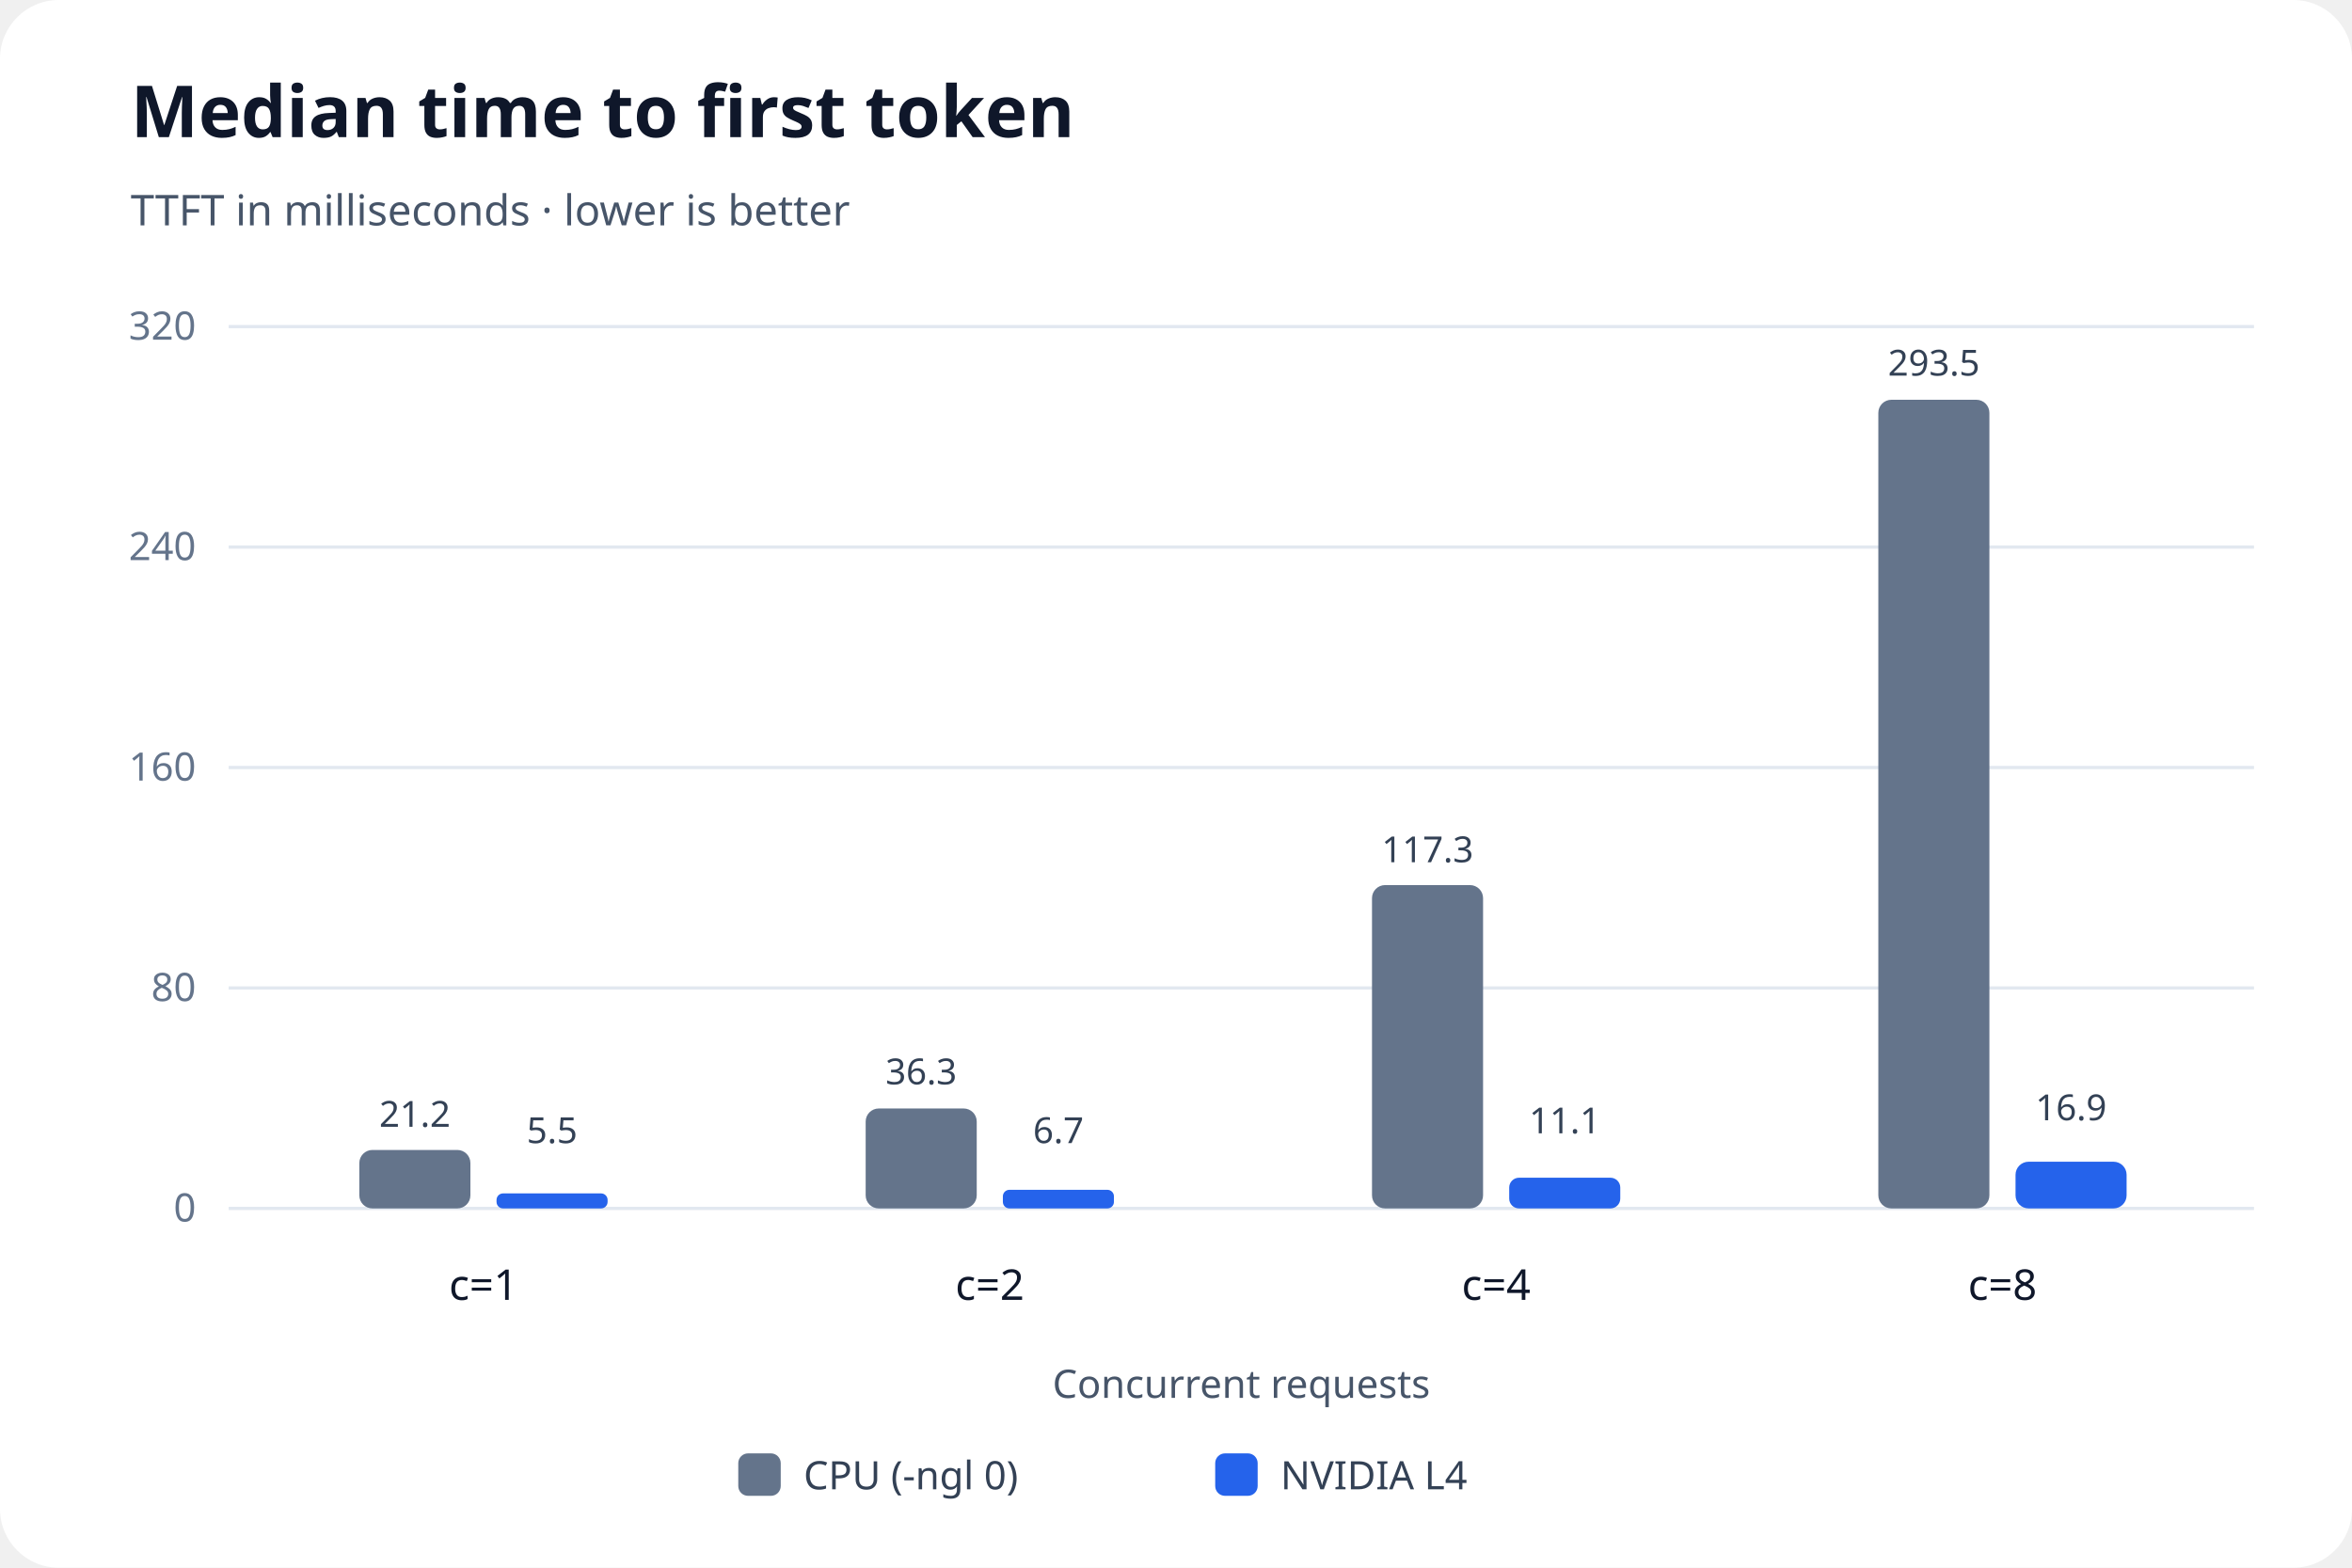
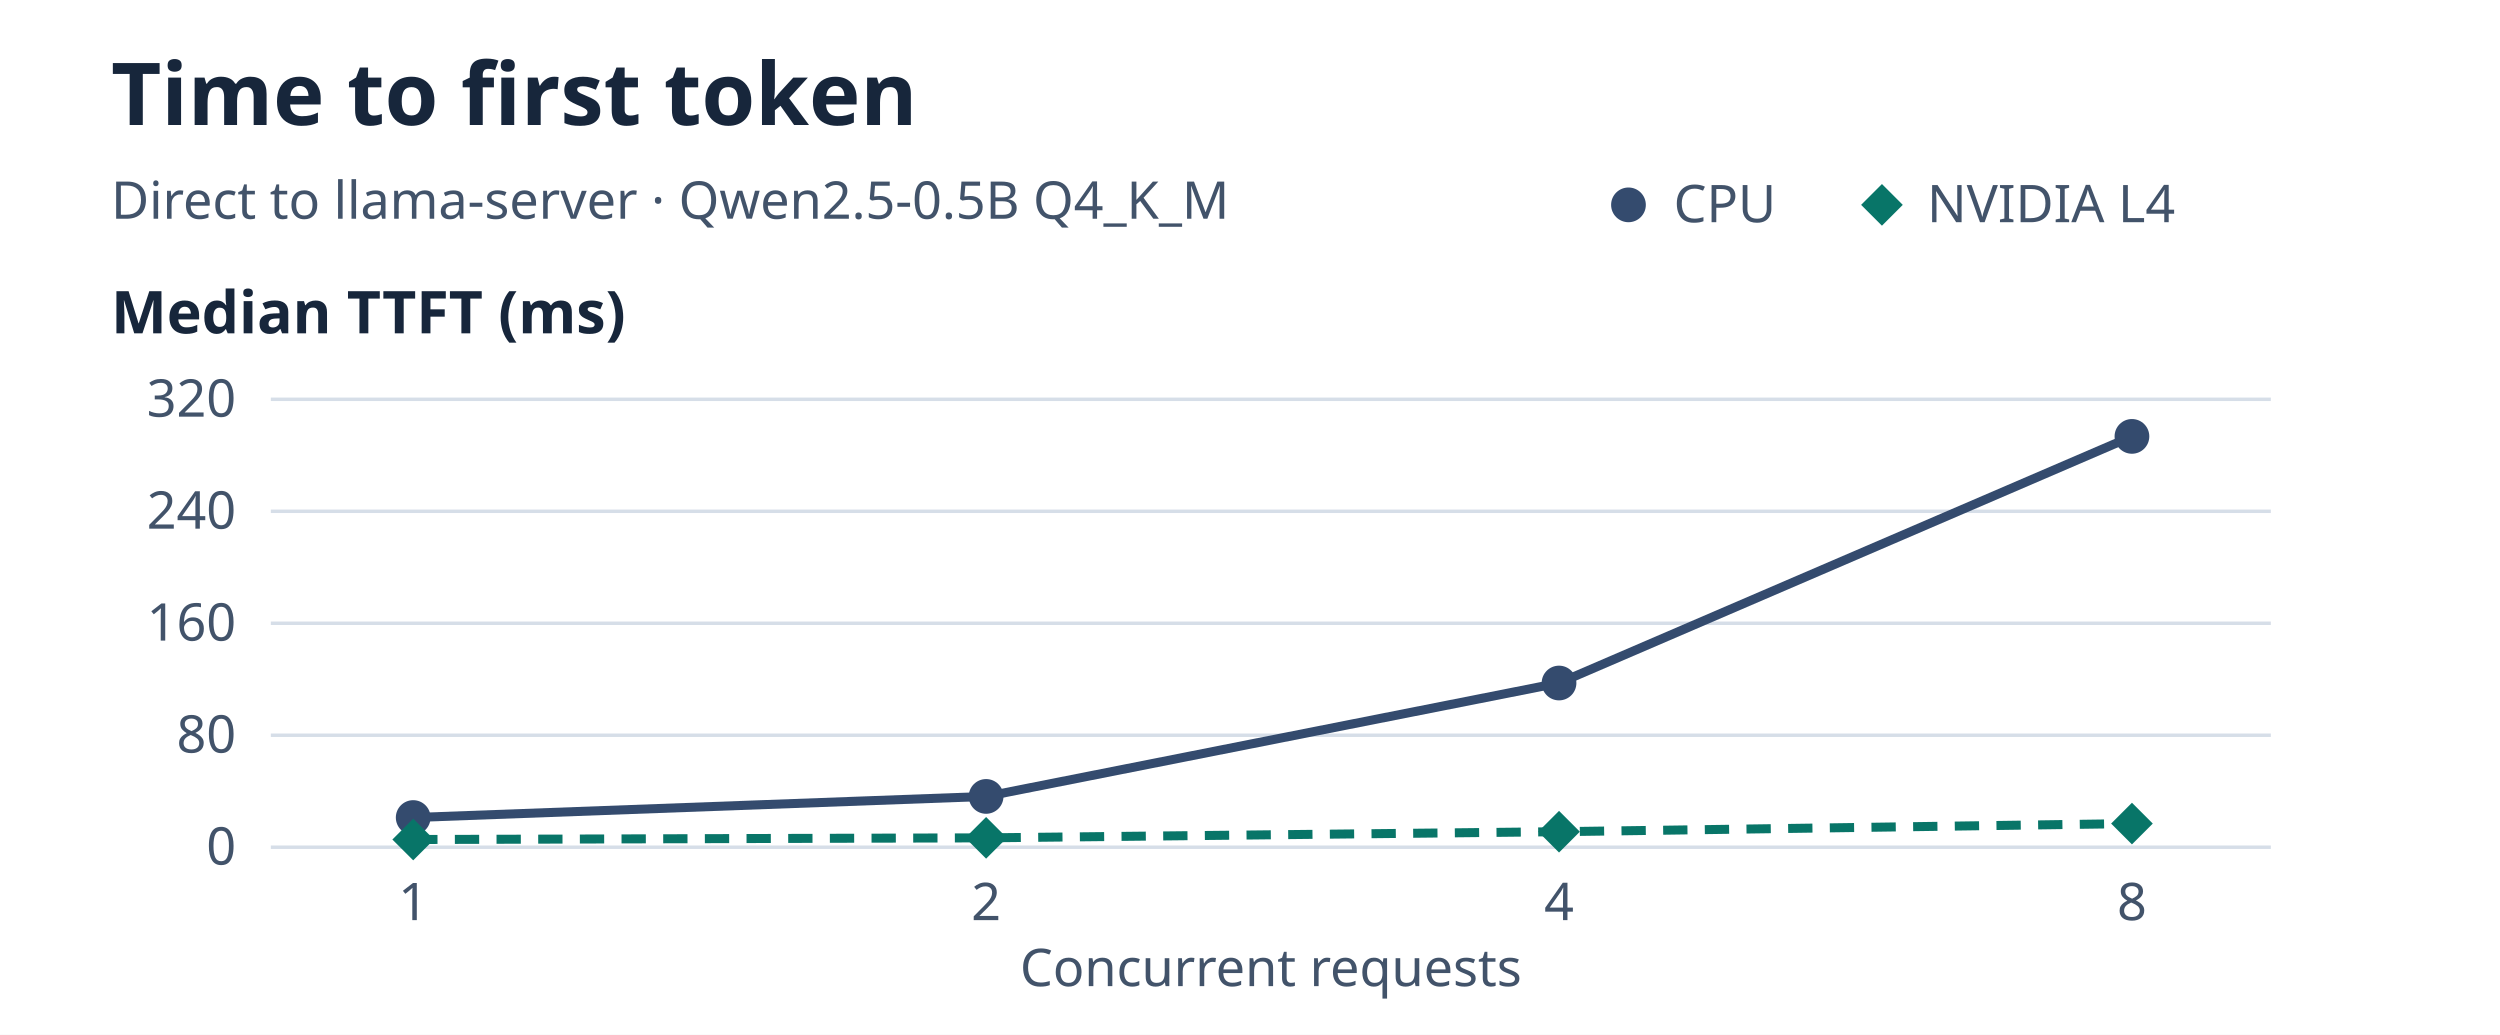
- <svg xmlns="http://www.w3.org/2000/svg" width="720" height="480" viewBox="0 0 720 480" role="img" aria-labelledby="title desc">
-   <rect width="720" height="480" rx="18" fill="#ffffff" />
-   <text x="40" y="42" fill="#0f172a" font-family="system-ui, sans-serif" font-size="22" font-weight="700">Median time to first token</text>
-   <text x="40" y="69" fill="#475569" font-family="system-ui, sans-serif" font-size="13">TTFT in milliseconds · lower is better</text>
-   <g stroke="#e2e8f0" stroke-width="1">
-     <line x1="70" y1="100" x2="690" y2="100" />
-     <line x1="70" y1="167.5" x2="690" y2="167.5" />
-     <line x1="70" y1="235" x2="690" y2="235" />
-     <line x1="70" y1="302.5" x2="690" y2="302.5" />
-     <line x1="70" y1="370" x2="690" y2="370" />
-   </g>
-   <g fill="#64748b" font-family="system-ui, sans-serif" font-size="12" text-anchor="end">
-     <text x="60" y="104">320</text>
-     <text x="60" y="171.5">240</text>
-     <text x="60" y="239">160</text>
-     <text x="60" y="306.5">80</text>
-     <text x="60" y="374">0</text>
-   </g>
-   <g fill="#64748b">
-     <rect x="110" y="352.1" width="34" height="17.9" rx="4" />
-     <rect x="265" y="339.4" width="34" height="30.6" rx="4" />
-     <rect x="420" y="271.0" width="34" height="99.0" rx="4" />
-     <rect x="575" y="122.4" width="34" height="247.6" rx="4" />
-   </g>
-   <g fill="#2563eb">
-     <rect x="152" y="365.4" width="34" height="4.6" rx="2" />
-     <rect x="307" y="364.3" width="34" height="5.7" rx="2" />
-     <rect x="462" y="360.6" width="34" height="9.4" rx="3" />
-     <rect x="617" y="355.7" width="34" height="14.3" rx="4" />
-   </g>
-   <g fill="#334155" font-family="system-ui, sans-serif" font-size="11" text-anchor="middle">
-     <text x="127" y="345">21.2</text>
-     <text x="282" y="332">36.3</text>
-     <text x="437" y="264">117.3</text>
-     <text x="592" y="115">293.5</text>
-     <text x="169" y="350">5.5</text>
-     <text x="324" y="350">6.7</text>
-     <text x="479" y="347">11.1</text>
-     <text x="634" y="343">16.9</text>
-   </g>
-   <g fill="#0f172a" font-family="system-ui, sans-serif" font-size="13" text-anchor="middle">
-     <text x="148" y="398">c=1</text>
-     <text x="303" y="398">c=2</text>
-     <text x="458" y="398">c=4</text>
-     <text x="613" y="398">c=8</text>
-   </g>
-   <text x="380" y="428" fill="#475569" font-family="system-ui, sans-serif" font-size="12" text-anchor="middle">Concurrent requests</text>
-   <rect x="226" y="445" width="13" height="13" rx="3" fill="#64748b" />
-   <text x="246" y="456" fill="#334155" font-family="system-ui, sans-serif" font-size="12">CPU (-ngl 0)</text>
-   <rect x="372" y="445" width="13" height="13" rx="3" fill="#2563eb" />
-   <text x="392" y="456" fill="#334155" font-family="system-ui, sans-serif" font-size="12">NVIDIA L4</text>
+ <svg xmlns="http://www.w3.org/2000/svg" viewBox="0 0 720 298" width="720" height="298" role="img" aria-labelledby="title desc">
+   <style>
+     text { font-family: system-ui, sans-serif; fill: #17263b; }
+     .title { font-size: 25px; font-weight: 700; }
+     .panel { font-size: 17px; font-weight: 650; }
+     .axis, .meta { font-size: 15px; fill: #42536a; }
+     .grid { fill: none; stroke: #d6dee8; }
+   </style>
+   <rect width="720" height="298" fill="#fff" />
+   <text x="32" y="36" class="title" text-anchor="start">Time to first token</text>
+   <text x="32" y="63" class="meta" text-anchor="start">Direct to llama-server · Qwen2.5-0.5B Q4_K_M</text>
+   <circle cx="469" cy="59" r="5" fill="#344b6e" />
+   <text x="482" y="64" class="meta" text-anchor="start">CPU</text>
+   <path d="M542,53 l6,6 -6,6 -6,-6 z" fill="#087568" />
+   <text x="555" y="64" class="meta" text-anchor="start">NVIDIA L4</text>
+   <text x="32" y="96" class="panel" text-anchor="start">Median TTFT (ms)</text>
+   <path d="M78 244.0 H654" class="grid" />
+   <text x="68" y="249.0" class="axis" text-anchor="end">0</text>
+   <path d="M78 211.75 H654" class="grid" />
+   <text x="68" y="216.75" class="axis" text-anchor="end">80</text>
+   <path d="M78 179.5 H654" class="grid" />
+   <text x="68" y="184.5" class="axis" text-anchor="end">160</text>
+   <path d="M78 147.25 H654" class="grid" />
+   <text x="68" y="152.25" class="axis" text-anchor="end">240</text>
+   <path d="M78 115.0 H654" class="grid" />
+   <text x="68" y="120.0" class="axis" text-anchor="end">320</text>
+   <text x="119" y="265" class="axis" text-anchor="middle">1</text>
+   <text x="284" y="265" class="axis" text-anchor="middle">2</text>
+   <text x="449" y="265" class="axis" text-anchor="middle">4</text>
+   <text x="614" y="265" class="axis" text-anchor="middle">8</text>
+   <polyline points="119,235.45 284,229.37 449,196.71 614,125.68" fill="none" stroke="#344b6e" stroke-width="2.6" />
+   <circle cx="119" cy="235.45" r="5" fill="#344b6e" />
+   <circle cx="284" cy="229.37" r="5" fill="#344b6e" />
+   <circle cx="449" cy="196.71" r="5" fill="#344b6e" />
+   <circle cx="614" cy="125.68" r="5" fill="#344b6e" />
+   <polyline points="119,241.78 284,241.3 449,239.53 614,237.19" fill="none" stroke="#087568" stroke-width="2.6" stroke-dasharray="7 5" />
+   <path d="M119,235.78 l6,6 -6,6 -6,-6 z" fill="#087568" />
+   <path d="M284,235.3 l6,6 -6,6 -6,-6 z" fill="#087568" />
+   <path d="M449,233.53 l6,6 -6,6 -6,-6 z" fill="#087568" />
+   <path d="M614,231.19 l6,6 -6,6 -6,-6 z" fill="#087568" />
+   <text x="366" y="284" class="meta" text-anchor="middle">Concurrent requests</text>
</svg>
